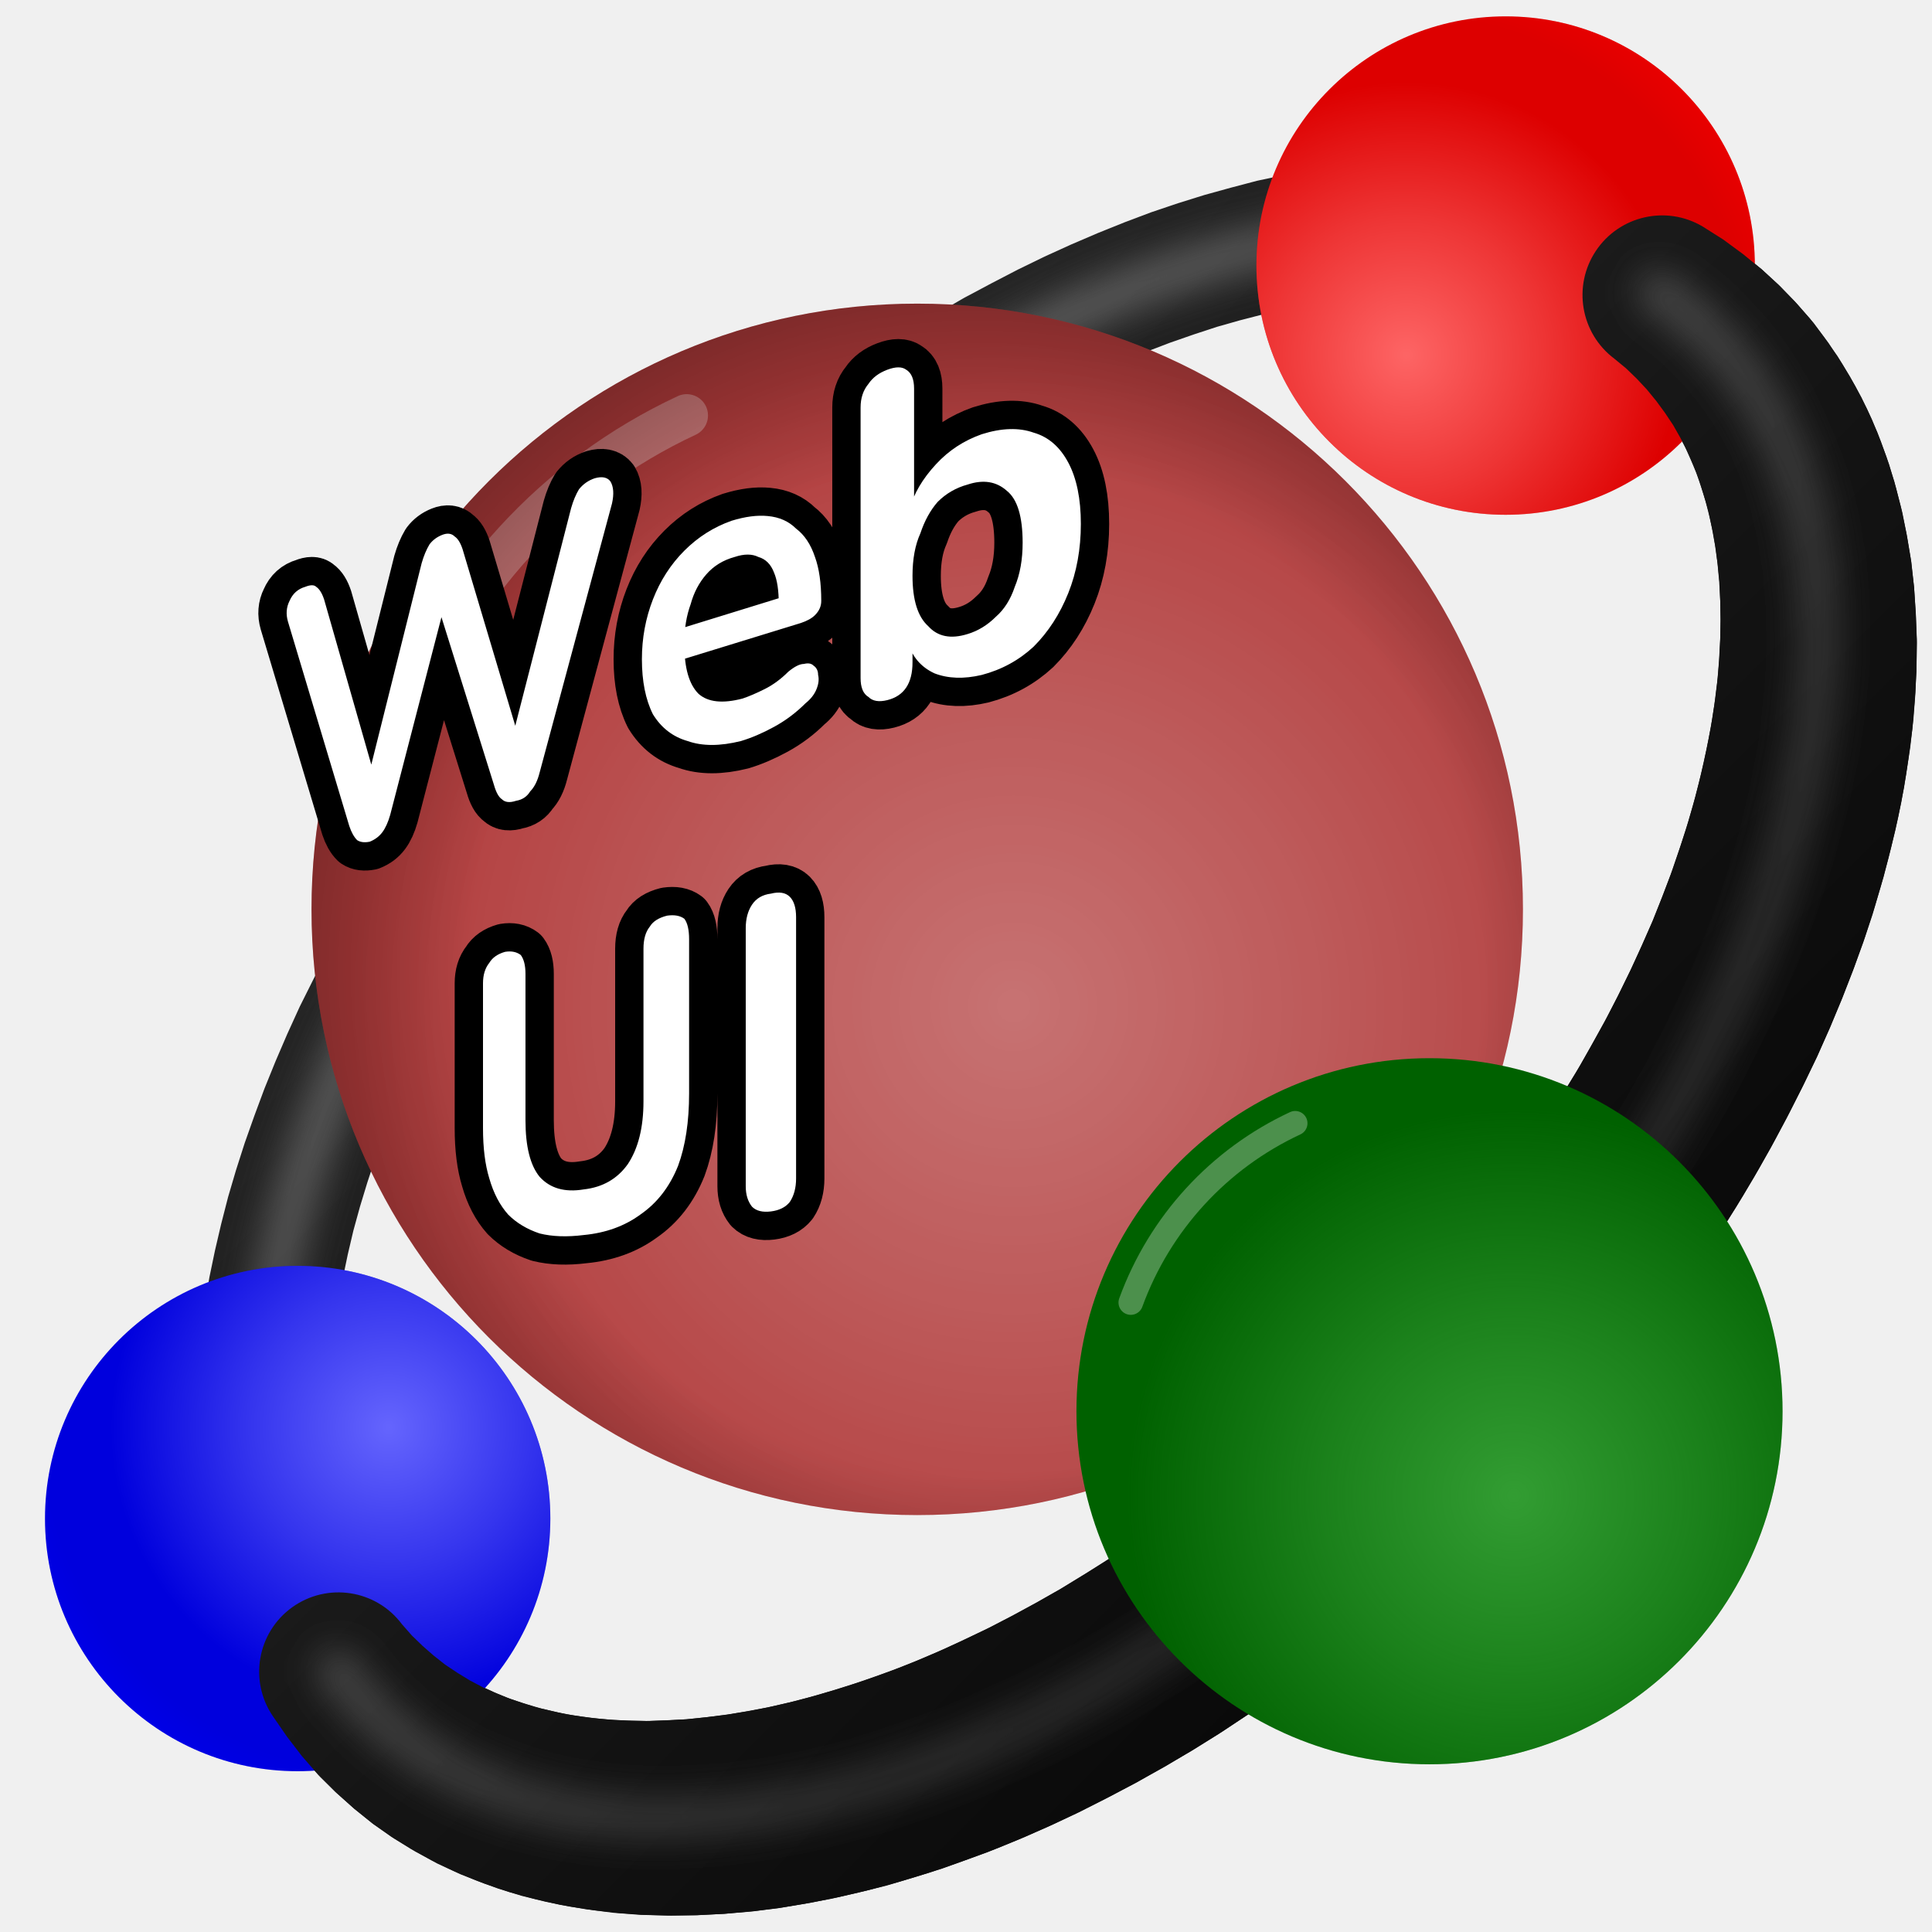
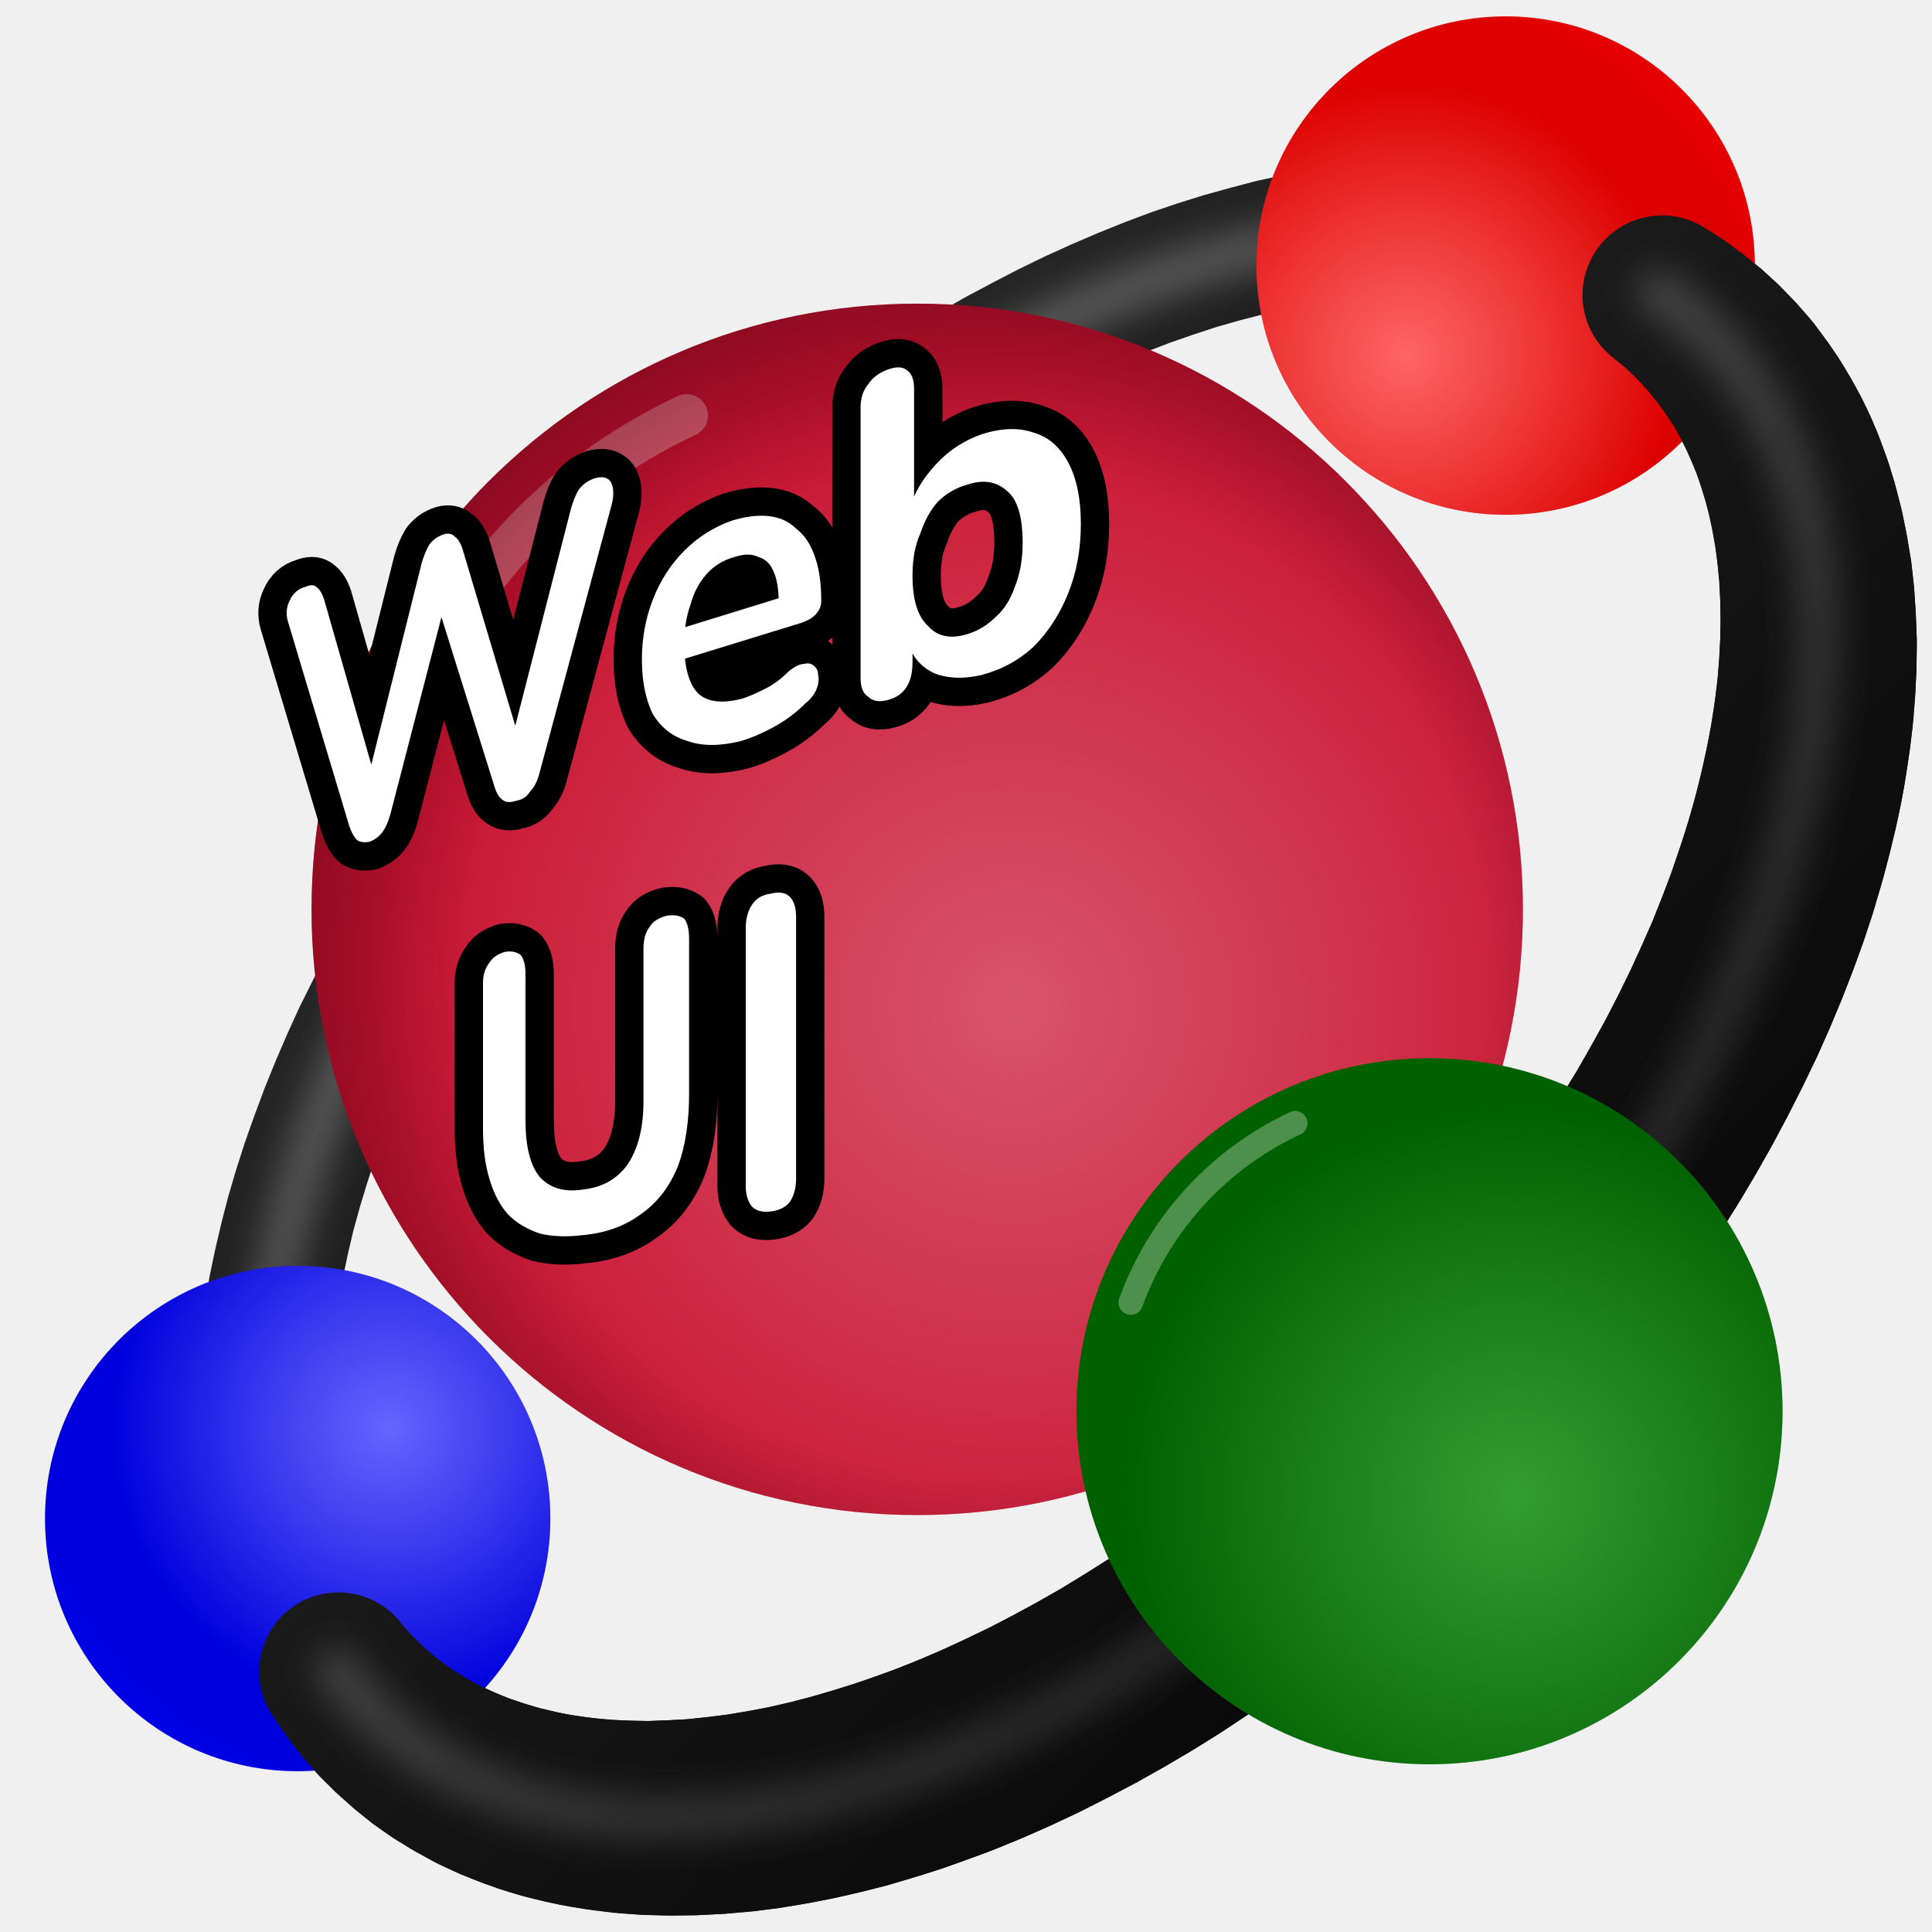
<svg xmlns="http://www.w3.org/2000/svg" viewBox="12.3 13.9 122.8 122.8" version="1.1" role="img" aria-label="Logo">
  <defs>
    <linearGradient id="l-tube" gradientUnits="userSpaceOnUse" x1="150" y1="150" x2="480" y2="480">
      <stop offset="0" stop-color="#2c2c2c" />
      <stop offset=".55" stop-color="#151515" />
      <stop offset="1" stop-color="#070707" />
    </linearGradient>
    <linearGradient id="l-tube-hi" gradientUnits="userSpaceOnUse" x1="150" y1="150" x2="480" y2="480">
      <stop offset="0" stop-color="#9a9a9a" stop-opacity=".55" />
      <stop offset=".6" stop-color="#7a7a7a" stop-opacity=".35" />
      <stop offset="1" stop-color="#555" stop-opacity=".25" />
    </linearGradient>
    <filter id="l-soft" x="-10%" y="-10%" width="120%" height="120%">
      <feGaussianBlur stdDeviation="5" />
    </filter>
    <radialGradient id="l-gray-g" cx="58%" cy="58%" r=".55">
      <stop offset="0" stop-color="#c4c4c4" stop-opacity=".95" />
      <stop offset=".5" stop-color="#c4c4c4" stop-opacity=".5" />
      <stop offset="1" stop-color="#c4c4c4" stop-opacity="0" />
    </radialGradient>
    <radialGradient id="l-red-g" cx="30%" cy="68%" r=".55">
      <stop offset="0" stop-color="#ff6a6a" stop-opacity=".95" />
      <stop offset=".5" stop-color="#ff6a6a" stop-opacity=".5" />
      <stop offset="1" stop-color="#ff6a6a" stop-opacity="0" />
    </radialGradient>
    <radialGradient id="l-red-r" cx="30%" cy="68%" r=".95">
      <stop offset=".72" stop-color="#ff0000" stop-opacity="0" />
      <stop offset="1" stop-color="#ff0000" />
    </radialGradient>
    <radialGradient id="l-blue-g" cx="68%" cy="32%" r=".55">
      <stop offset="0" stop-color="#6a6aff" stop-opacity=".95" />
      <stop offset=".5" stop-color="#6a6aff" stop-opacity=".5" />
      <stop offset="1" stop-color="#6a6aff" stop-opacity="0" />
    </radialGradient>
    <radialGradient id="l-blue-r" cx="68%" cy="32%" r=".95">
      <stop offset=".72" stop-color="#0000ff" stop-opacity="0" />
      <stop offset="1" stop-color="#0000ff" />
    </radialGradient>
    <radialGradient id="l-green-g" cx="62%" cy="62%" r=".55">
      <stop offset="0" stop-color="#35a035" stop-opacity=".95" />
      <stop offset=".5" stop-color="#35a035" stop-opacity=".5" />
      <stop offset="1" stop-color="#35a035" stop-opacity="0" />
    </radialGradient>
    <radialGradient id="l-title-g" cx="58%" cy="58%" r=".55">
      <stop offset="0" stop-color="#fff" stop-opacity=".95" />
      <stop offset=".5" stop-color="#fff" stop-opacity=".5" />
      <stop offset="1" stop-color="#fff" stop-opacity="0" />
    </radialGradient>
    <radialGradient id="l-title-e" cx=".55" cy=".55" r=".6">
      <stop offset=".7" stop-color="#000" stop-opacity="0" />
      <stop offset="1" stop-color="#000" stop-opacity=".35" />
    </radialGradient>
  </defs>
  <g transform="translate(9 9) scale(0.22)">
    <path d="M523.9 100.0L528.8 104.5L533.5 109.3L537.9 114.3L542.0 119.7L545.9 125.2L549.5 131.1L552.8 137.1L555.8 143.4L558.4 149.8L560.8 156.5L562.8 163.3L564.6 170.3L566.0 177.4L567.2 184.6L568.0 192.0L568.5 199.4L568.8 207.0L568.7 214.7L568.4 222.4L567.8 230.2L566.9 238.1L565.7 246.1L564.3 254.1L562.6 262.1L560.6 270.2L558.4 278.3L556.0 286.5L553.3 294.6L550.3 302.8L547.1 311.0L543.7 319.1L540.1 327.3L536.2 335.4L532.1 343.5L527.8 351.6L523.3 359.7L518.6 367.7L513.7 375.6L508.6 383.5L503.3 391.4L497.8 399.1L492.1 406.8L486.3 414.4L480.3 421.9L474.2 429.2L467.9 436.5L461.4 443.7L454.8 450.7L448.1 457.6L441.2 464.4L434.2 471.0L427.1 477.5L419.9 483.9L412.6 490.0L405.2 496.0L397.7 501.8L390.1 507.5L382.5 513.0L374.7 518.2L367.0 523.3L359.1 528.2L351.2 532.8L343.3 537.3L335.3 541.5L327.4 545.5L319.4 549.3L311.3 552.9L303.3 556.2L295.3 559.2L287.3 562.1L279.3 564.6L271.3 567.0L263.3 569.0L255.4 570.8L247.5 572.3L239.7 573.6L231.9 574.5L224.2 575.2L216.5 575.6L208.9 575.7L201.4 575.5L194.1 575.0L186.8 574.2L179.6 573.1L172.6 571.7L165.7 570.0L158.9 567.9L152.4 565.5L146.0 562.8L139.8 559.8L133.8 556.5L128.0 552.9L122.5 549.0L117.3 544.8L112.3 540.3L107.5 535.6L103.1 530.7L99.0 525.5L95.1 520.1L91.5 514.5L88.3 508.7L85.3 502.7L82.7 496.6L80.3 490.4L78.2 484.0L76.4 477.4L74.9 470.8L73.6 464.0L72.6 457.1L71.9 450.2L71.5 443.1L71.3 435.9L71.4 428.7L71.7 421.3L72.3 413.9L73.1 406.4L74.2 398.9L75.5 391.3L77.1 383.6L78.9 375.9L80.9 368.1L83.2 360.3L85.7 352.5L88.5 344.6L91.4 336.8L94.6 328.9L98.0 321.0L101.6 313.1L105.5 305.3L109.5 297.4L113.7 289.6L118.2 281.8L122.8 274.0L127.7 266.3L132.7 258.6L137.9 251.0L143.2 243.5L148.8 236.0L154.5 228.6L160.3 221.3L166.4 214.1L172.5 207.0L178.8 200.0L185.3 193.2L191.8 186.4L198.5 179.8L205.4 173.3L212.3 167.0L219.3 160.8L226.4 154.8L233.6 148.9L240.9 143.2L248.3 137.6L255.7 132.3L263.2 127.1L270.7 122.1L278.3 117.3L286.0 112.7L293.6 108.3L301.3 104.2L309.0 100.2L316.8 96.4L324.5 92.9L332.2 89.6L339.9 86.5L347.6 83.6L355.3 81.0L363.0 78.6L370.6 76.5L378.2 74.5L385.7 72.9L393.2 71.5L400.7 70.3L408.0 69.4L415.4 68.7L422.6 68.3L429.8 68.2L436.9 68.3L443.9 68.7L450.8 69.3L457.6 70.3L464.3 71.5L470.9 73.0L477.4 74.8L483.8 76.9L490.0 79.3L496.1 82.0L502.0 85.0L507.8 88.3L513.3 91.9L518.7 95.8L523.9 100.0L490.7 134.7L488.0 131.8L485.0 129.0L481.9 126.3L478.6 123.8L475.1 121.5L471.4 119.3L467.5 117.3L463.3 115.4L459.0 113.8L454.4 112.3L449.7 111.0L444.8 110.0L439.6 109.1L434.3 108.5L428.9 108.1L423.2 107.9L417.4 107.9L411.5 108.2L405.4 108.7L399.2 109.4L392.9 110.4L386.5 111.6L379.9 113.1L373.3 114.8L366.6 116.7L359.9 118.9L353.0 121.3L346.2 123.9L339.2 126.8L332.3 129.8L325.3 133.1L318.3 136.6L311.3 140.3L304.3 144.3L297.3 148.4L290.3 152.7L283.4 157.2L276.5 161.9L269.7 166.8L262.8 171.9L256.1 177.1L249.4 182.5L242.8 188.1L236.3 193.8L229.9 199.7L223.6 205.7L217.4 211.8L211.3 218.0L205.3 224.4L199.5 230.9L193.8 237.5L188.2 244.1L182.8 250.9L177.6 257.7L172.5 264.6L167.5 271.6L162.8 278.6L158.2 285.7L153.8 292.8L149.6 300.0L145.6 307.1L141.8 314.3L138.2 321.5L134.8 328.6L131.6 335.8L128.7 342.9L125.9 350.0L123.4 357.0L121.1 364.0L119.0 370.9L117.1 377.8L115.5 384.6L114.1 391.3L113.0 397.8L112.0 404.3L111.3 410.7L110.9 416.9L110.6 423.0L110.6 428.9L110.9 434.7L111.3 440.4L112.0 445.8L112.8 451.1L113.9 456.2L115.2 461.0L116.7 465.7L118.4 470.2L120.2 474.5L122.3 478.5L124.5 482.3L126.8 486.0L129.3 489.4L132.0 492.6L134.7 495.5L137.7 498.3L140.7 500.9L143.9 503.3L147.2 505.6L150.6 507.6L154.1 509.5L157.8 511.2L161.6 512.8L165.6 514.2L169.7 515.5L174.0 516.5L178.4 517.5L182.9 518.2L187.7 518.8L192.5 519.2L197.6 519.4L202.7 519.5L208.1 519.3L213.5 519.0L219.1 518.4L224.9 517.7L230.7 516.7L236.7 515.6L242.8 514.2L249.0 512.6L255.2 510.8L261.6 508.8L268.0 506.6L274.6 504.2L281.1 501.6L287.8 498.7L294.4 495.6L301.1 492.4L307.8 488.9L314.6 485.2L321.3 481.4L328.0 477.3L334.8 473.1L341.5 468.6L348.1 464.0L354.8 459.2L361.4 454.3L367.9 449.2L374.4 443.9L380.8 438.5L387.1 432.9L393.3 427.2L399.5 421.3L405.5 415.4L411.4 409.3L417.2 403.1L422.9 396.8L428.5 390.4L433.9 383.9L439.2 377.3L444.3 370.7L449.3 364.0L454.1 357.2L458.8 350.4L463.2 343.6L467.5 336.7L471.7 329.8L475.6 322.9L479.4 316.0L482.9 309.1L486.3 302.2L489.4 295.3L492.4 288.5L495.1 281.7L497.7 274.9L500.0 268.2L502.2 261.6L504.1 255.1L505.8 248.6L507.3 242.3L508.6 236.0L509.7 229.9L510.6 223.9L511.3 218.0L511.7 212.2L512.0 206.6L512.1 201.1L512.0 195.8L511.8 190.6L511.3 185.6L510.7 180.8L509.9 176.1L508.9 171.6L507.8 167.2L506.5 163.0L505.1 158.9L503.5 155.1L501.8 151.3L499.9 147.7L497.8 144.2L495.6 140.9L493.3 137.7L490.7 134.7Z" fill="url(#l-tube)" />
    <path d="M507.3 117.3L511.0 121.1L514.6 125.1L517.9 129.3L521.0 133.7L523.8 138.3L526.5 143.1L528.9 148.0L531.1 153.2L533.1 158.5L534.9 164.0L536.4 169.7L537.6 175.5L538.7 181.5L539.5 187.6L540.0 193.9L540.3 200.3L540.4 206.8L540.2 213.4L539.8 220.2L539.2 227.1L538.3 234.0L537.2 241.1L535.8 248.2L534.2 255.4L532.4 262.6L530.3 270.0L528.0 277.3L525.5 284.8L522.7 292.2L519.8 299.7L516.6 307.2L513.2 314.7L509.6 322.2L505.7 329.8L501.7 337.3L497.5 344.7L493.1 352.2L488.5 359.6L483.7 367.0L478.7 374.3L473.5 381.5L468.2 388.7L462.7 395.8L457.1 402.9L451.3 409.8L445.4 416.6L439.3 423.4L433.1 430.0L426.8 436.5L420.3 442.9L413.8 449.1L407.1 455.2L400.3 461.2L393.5 467.0L386.5 472.6L379.5 478.1L372.4 483.4L365.3 488.5L358.1 493.4L350.9 498.2L343.6 502.7L336.3 507.1L328.9 511.3L321.6 515.2L314.2 518.9L306.9 522.5L299.5 525.8L292.2 528.9L284.9 531.7L277.7 534.3L270.4 536.7L263.3 538.9L256.1 540.8L249.1 542.5L242.1 544.0L235.2 545.2L228.4 546.1L221.6 546.8L215.0 547.3L208.5 547.5L202.1 547.5L195.8 547.2L189.7 546.7L183.6 546.0L177.8 545.0L172.0 543.7L166.5 542.2L161.0 540.5L155.8 538.5L150.7 536.3L145.8 533.9L141.1 531.2L136.5 528.3L132.2 525.2L128.1 521.8L124.1 518.3L120.4 514.5L116.8 510.5L113.5 506.3L110.4 501.9L107.6 497.3L104.9 492.5L102.5 487.6L100.3 482.4L98.3 477.1L96.5 471.6L95.0 465.9L93.8 460.1L92.7 454.1L91.9 448.0L91.4 441.7L91.1 435.3L91.0 428.8L91.2 422.2L91.6 415.4L92.2 408.5L93.1 401.6L94.2 394.5L95.6 387.4L97.2 380.2L99.0 373.0L101.1 365.6L103.4 358.3L105.9 350.8L108.7 343.4L111.6 335.9L114.8 328.4L118.2 320.9L121.8 313.4L125.7 305.8L129.7 298.3L133.9 290.9L138.3 283.4L142.9 276.0L147.7 268.6L152.7 261.3L157.9 254.1L163.2 246.9L168.7 239.8L174.3 232.7L180.1 225.8L186.0 219.0L192.1 212.2L198.3 205.6L204.6 199.1L211.1 192.7L217.6 186.5L224.3 180.4L231.1 174.4L237.9 168.6L244.9 163.0L251.9 157.5L259.0 152.2L266.1 147.1L273.3 142.2L280.5 137.4L287.8 132.9L295.1 128.5L302.5 124.3L309.8 120.4L317.2 116.7L324.5 113.1L331.9 109.8L339.2 106.7L346.5 103.9L353.7 101.3L361.0 98.9L368.1 96.7L375.3 94.8L382.3 93.1L389.3 91.6L396.2 90.4L403.0 89.5L409.8 88.8L416.4 88.3L422.9 88.1L429.3 88.1L435.6 88.4L441.7 88.9L447.8 89.6L453.6 90.6L459.4 91.9L464.9 93.4L470.4 95.1L475.6 97.1L480.7 99.3L485.6 101.7L490.3 104.4L494.9 107.3L499.2 110.4L503.3 113.8L507.3 117.3" fill="none" stroke="url(#l-tube-hi)" stroke-width="13" stroke-linecap="round" filter="url(#l-soft)" />
    <circle cx="194" cy="200" r="54" fill="#808080" />
    <circle cx="194" cy="200" r="54" fill="url(#l-gray-g)" />
    <circle cx="450" cy="99" r="72" fill="#dd0000" />
    <circle cx="450" cy="99" r="72" fill="url(#l-red-r)" />
    <circle cx="450" cy="99" r="72" fill="url(#l-red-g)" />
    <circle cx="101" cy="461" r="73" fill="#0000dd" />
    <circle cx="101" cy="461" r="73" fill="url(#l-blue-r)" />
    <circle cx="101" cy="461" r="73" fill="url(#l-blue-g)" />
-     <circle cx="280" cy="285" r="175" fill="#b13b3b" />
+     <circle cx="280" cy="285" r="175" fill="#c8102e" />
    <circle cx="280" cy="285" r="175" fill="url(#l-title-g)" opacity=".3" />
    <path d="M132.0 231.1A157.5 157.5 0 0 1 213.4 142.3" fill="none" stroke="#fff" stroke-opacity=".3" stroke-width="12.3" stroke-linecap="round" />
    <circle cx="280" cy="285" r="175" fill="url(#l-title-e)" />
    <path d="M506.9 87.7L512.9 91.5L518.6 95.7L524.1 100.2L529.3 105.0L534.3 110.2L539.0 115.6L543.3 121.4L547.3 127.5L551.0 133.8L554.4 140.4L557.4 147.2L560.0 154.2L562.3 161.4L564.2 168.8L565.8 176.4L567.1 184.1L568.0 191.9L568.5 199.9L568.8 208.0L568.7 216.2L568.2 224.5L567.5 232.9L566.4 241.3L565.1 249.8L563.4 258.4L561.4 267.0L559.2 275.6L556.6 284.3L553.8 293.0L550.7 301.7L547.3 310.5L543.7 319.2L539.8 327.9L535.6 336.6L531.2 345.3L526.6 353.9L521.7 362.5L516.6 371.0L511.2 379.5L505.7 387.9L499.9 396.2L493.9 404.4L487.8 412.5L481.4 420.5L474.9 428.4L468.1 436.2L461.2 443.9L454.2 451.4L447.0 458.7L439.6 465.9L432.1 473.0L424.5 479.8L416.8 486.5L408.9 493.0L401.0 499.3L392.9 505.4L384.8 511.3L376.5 517.0L368.2 522.5L359.9 527.7L351.5 532.7L343.0 537.4L334.5 541.9L326.0 546.2L317.4 550.2L308.9 553.9L300.3 557.4L291.7 560.5L283.2 563.4L274.6 566.0L266.1 568.3L257.6 570.3L249.2 572.0L240.8 573.4L232.5 574.5L224.3 575.2L216.1 575.6L208.0 575.7L200.0 575.5L192.2 574.9L184.4 573.9L176.8 572.6L169.4 570.9L162.1 568.9L155.0 566.5L148.1 563.8L141.4 560.7L135.0 557.2L128.8 553.4L122.9 549.3L117.3 544.8L111.9 540.0L106.9 535.0L102.2 529.6L97.9 524.0L93.9 518.2A22.9 22.9 0 0 1 131.1 491.5L131.1 491.5L134.0 494.8L137.1 497.8L140.3 500.6L143.6 503.2L147.2 505.6L150.8 507.8L154.6 509.8L158.6 511.6L162.7 513.2L167.0 514.6L171.4 515.9L176.0 517.0L180.8 517.9L185.8 518.6L190.9 519.1L196.3 519.4L201.7 519.5L207.4 519.3L213.2 519.0L219.2 518.4L225.3 517.6L231.6 516.6L238.0 515.3L244.5 513.8L251.2 512.0L257.9 510.0L264.7 507.8L271.7 505.3L278.6 502.6L285.7 499.6L292.8 496.4L299.9 493.0L307.1 489.3L314.3 485.4L321.5 481.3L328.7 476.9L335.9 472.3L343.0 467.6L350.1 462.6L357.2 457.4L364.2 452.1L371.1 446.5L378.0 440.8L384.8 434.9L391.5 428.9L398.1 422.7L404.5 416.3L410.9 409.8L417.1 403.2L423.2 396.5L429.1 389.7L434.9 382.7L440.5 375.7L445.9 368.6L451.2 361.4L456.2 354.2L461.1 346.9L465.8 339.5L470.3 332.2L474.5 324.8L478.6 317.4L482.4 310.1L486.0 302.7L489.4 295.4L492.6 288.1L495.5 280.8L498.2 273.6L500.6 266.5L502.8 259.5L504.8 252.5L506.5 245.7L508.0 238.9L509.3 232.3L510.3 225.9L511.1 219.5L511.7 213.3L512.0 207.3L512.1 201.5L512.0 195.8L511.7 190.3L511.2 184.9L510.5 179.8L509.6 174.8L508.6 170.0L507.3 165.5L505.9 161.0L504.3 156.8L502.5 152.7L500.5 148.8L498.4 145.1L496.0 141.5L493.5 138.1L490.8 134.8L487.9 131.7L484.8 128.7L481.4 125.9A23.0 23.0 0 0 1 506.9 87.7Z" fill="url(#l-tube)" />
    <path d="M494.2 106.8L498.8 110.1L503.3 113.7L507.5 117.5L511.4 121.6L515.2 125.8L518.7 130.4L521.9 135.1L524.9 140.1L527.6 145.3L530.1 150.7L532.3 156.3L534.3 162.1L536.0 168.1L537.4 174.3L538.5 180.6L539.4 187.2L540.0 193.9L540.3 200.7L540.4 207.7L540.2 214.8L539.7 222.0L538.9 229.4L537.9 236.8L536.5 244.4L535.0 252.0L533.1 259.8L531.0 267.6L528.6 275.4L526.0 283.3L523.1 291.3L519.9 299.3L516.5 307.3L512.9 315.3L509.0 323.3L504.9 331.4L500.5 339.4L496.0 347.3L491.2 355.3L486.2 363.2L481.0 371.0L475.5 378.8L469.9 386.5L464.1 394.1L458.1 401.6L452.0 409.0L445.7 416.4L439.2 423.5L432.5 430.6L425.8 437.5L418.8 444.3L411.8 450.9L404.7 457.4L397.4 463.7L390.0 469.8L382.6 475.7L375.0 481.4L367.4 487.0L359.8 492.3L352.1 497.4L344.3 502.3L336.5 507.0L328.7 511.4L320.8 515.6L313.0 519.6L305.1 523.3L297.3 526.8L289.5 530.0L281.7 532.9L273.9 535.6L266.3 538.0L258.6 540.2L251.1 542.1L243.6 543.7L236.2 545.0L228.9 546.0L221.7 546.8L214.7 547.3L207.7 547.5L200.9 547.5L194.2 547.1L187.7 546.5L181.3 545.6L175.1 544.4L169.1 543.0L163.2 541.2L157.5 539.2L152.1 536.9L146.8 534.4L141.7 531.6L136.8 528.5L132.2 525.2L127.8 521.6L123.6 517.8L119.6 513.7L115.9 509.4L112.5 504.9" fill="none" stroke="url(#l-tube-hi)" stroke-width="13" stroke-linecap="round" filter="url(#l-soft)" />
    <circle cx="428" cy="430" r="102" fill="#006100" />
    <circle cx="428" cy="430" r="102" fill="url(#l-green-g)" />
    <path d="M341.7 398.6A91.8 91.8 0 0 1 389.2 346.8" fill="none" stroke="#fff" stroke-opacity=".3" stroke-width="7.1" stroke-linecap="round" />
  </g>
  <path d="M35.8 67.4Q35.3 67.5 35.0 67.3Q34.7 67.0 34.5 66.4L30.6 53.4Q30.4 52.7 30.7 52.1Q31.0 51.4 31.7 51.2Q32.2 51.0 32.4 51.2Q32.7 51.4 32.9 52.0L36.3 63.9L35.5 64.1L39.1 49.7Q39.3 49.0 39.6 48.5Q39.9 48.1 40.4 47.9Q40.9 47.7 41.2 48.0Q41.5 48.2 41.7 48.8L45.4 61.2L44.7 61.4L48.6 46.2Q48.8 45.5 49.1 45.0Q49.5 44.5 50.1 44.3Q50.8 44.1 51.1 44.5Q51.4 45.0 51.2 45.9L46.6 63.0Q46.4 63.8 46.0 64.2Q45.7 64.7 45.1 64.8Q44.5 65.0 44.2 64.7Q43.9 64.5 43.7 63.8L40.1 52.3L40.6 52.2L37.1 65.7Q36.9 66.4 36.6 66.8Q36.3 67.2 35.8 67.4ZM59.4 61.0Q57.4 61.5 56.0 61.0Q54.6 60.6 53.8 59.3Q53.1 57.9 53.1 55.8Q53.1 53.8 53.8 52.0Q54.5 50.2 55.8 48.9Q57.1 47.6 58.8 47.0Q60.1 46.6 61.1 46.7Q62.2 46.8 62.9 47.5Q63.7 48.1 64.1 49.3Q64.5 50.4 64.5 52.1Q64.5 52.6 64.1 53.0Q63.8 53.3 63.2 53.5L55.4 55.9L55.4 53.9L62.2 51.8L61.8 52.3Q61.8 51.0 61.5 50.3Q61.2 49.5 60.5 49.3Q59.9 49.0 59.0 49.3Q57.9 49.6 57.2 50.4Q56.5 51.2 56.2 52.3Q55.8 53.4 55.8 54.7L55.8 54.9Q55.8 57.1 56.7 58.0Q57.6 58.8 59.5 58.3Q60.1 58.1 60.9 57.7Q61.7 57.3 62.4 56.6Q63.0 56.1 63.4 56.1Q63.8 56.0 64.0 56.2Q64.3 56.4 64.3 56.8Q64.4 57.2 64.2 57.7Q64.0 58.2 63.5 58.6Q62.6 59.5 61.5 60.1Q60.4 60.7 59.4 61.0ZM74.7 56.8Q73.0 57.2 71.7 56.7Q70.4 56.1 70.0 54.7L70.3 53.9L70.3 56.0Q70.3 57.0 69.9 57.6Q69.5 58.2 68.7 58.4Q67.9 58.6 67.5 58.2Q67.0 57.9 67.0 57.0L67.0 39.8Q67.0 38.9 67.5 38.3Q67.9 37.7 68.7 37.4Q69.5 37.1 69.9 37.4Q70.4 37.7 70.4 38.6L70.4 46.2L70.1 46.3Q70.5 44.8 71.8 43.4Q73.0 42.1 74.7 41.5Q76.6 40.9 78.0 41.4Q79.4 41.8 80.2 43.3Q81.0 44.8 81.0 47.2Q81.0 49.6 80.2 51.6Q79.4 53.6 78.0 55.0Q76.6 56.3 74.7 56.8ZM73.8 54.2Q74.8 53.9 75.6 53.1Q76.4 52.4 76.8 51.2Q77.3 50.0 77.3 48.4Q77.3 45.9 76.3 45.1Q75.3 44.2 73.8 44.7Q72.7 45.0 71.9 45.8Q71.2 46.6 70.8 47.8Q70.3 48.9 70.3 50.5Q70.3 52.8 71.3 53.7Q72.2 54.7 73.8 54.2ZM49.4 92.4Q47.8 92.6 46.6 92.3Q45.4 91.9 44.6 91.1Q43.8 90.2 43.4 88.8Q43.0 87.5 43.0 85.6L43.0 76.4Q43.0 75.6 43.4 75.1Q43.7 74.6 44.4 74.4Q45.0 74.3 45.4 74.6Q45.7 75.0 45.7 75.8L45.7 85.1Q45.7 87.6 46.6 88.7Q47.6 89.8 49.4 89.5Q51.2 89.3 52.2 87.9Q53.2 86.4 53.2 83.9L53.2 74.2Q53.2 73.3 53.6 72.8Q53.9 72.3 54.7 72.1Q55.4 72.0 55.8 72.3Q56.1 72.7 56.1 73.6L56.1 83.4Q56.1 86.1 55.4 88.0Q54.6 90.0 53.0 91.1Q51.5 92.2 49.4 92.4ZM61.3 90.9Q60.5 91.0 60.1 90.6Q59.7 90.1 59.7 89.3L59.7 72.9Q59.7 72.0 60.1 71.4Q60.5 70.8 61.3 70.7Q62.1 70.5 62.5 70.9Q62.9 71.3 62.9 72.2L62.9 88.8Q62.9 89.7 62.5 90.3Q62.1 90.8 61.3 90.9Z" fill="#fff" stroke="#000" stroke-width="3.6" stroke-linejoin="round" paint-order="stroke" />
</svg>
